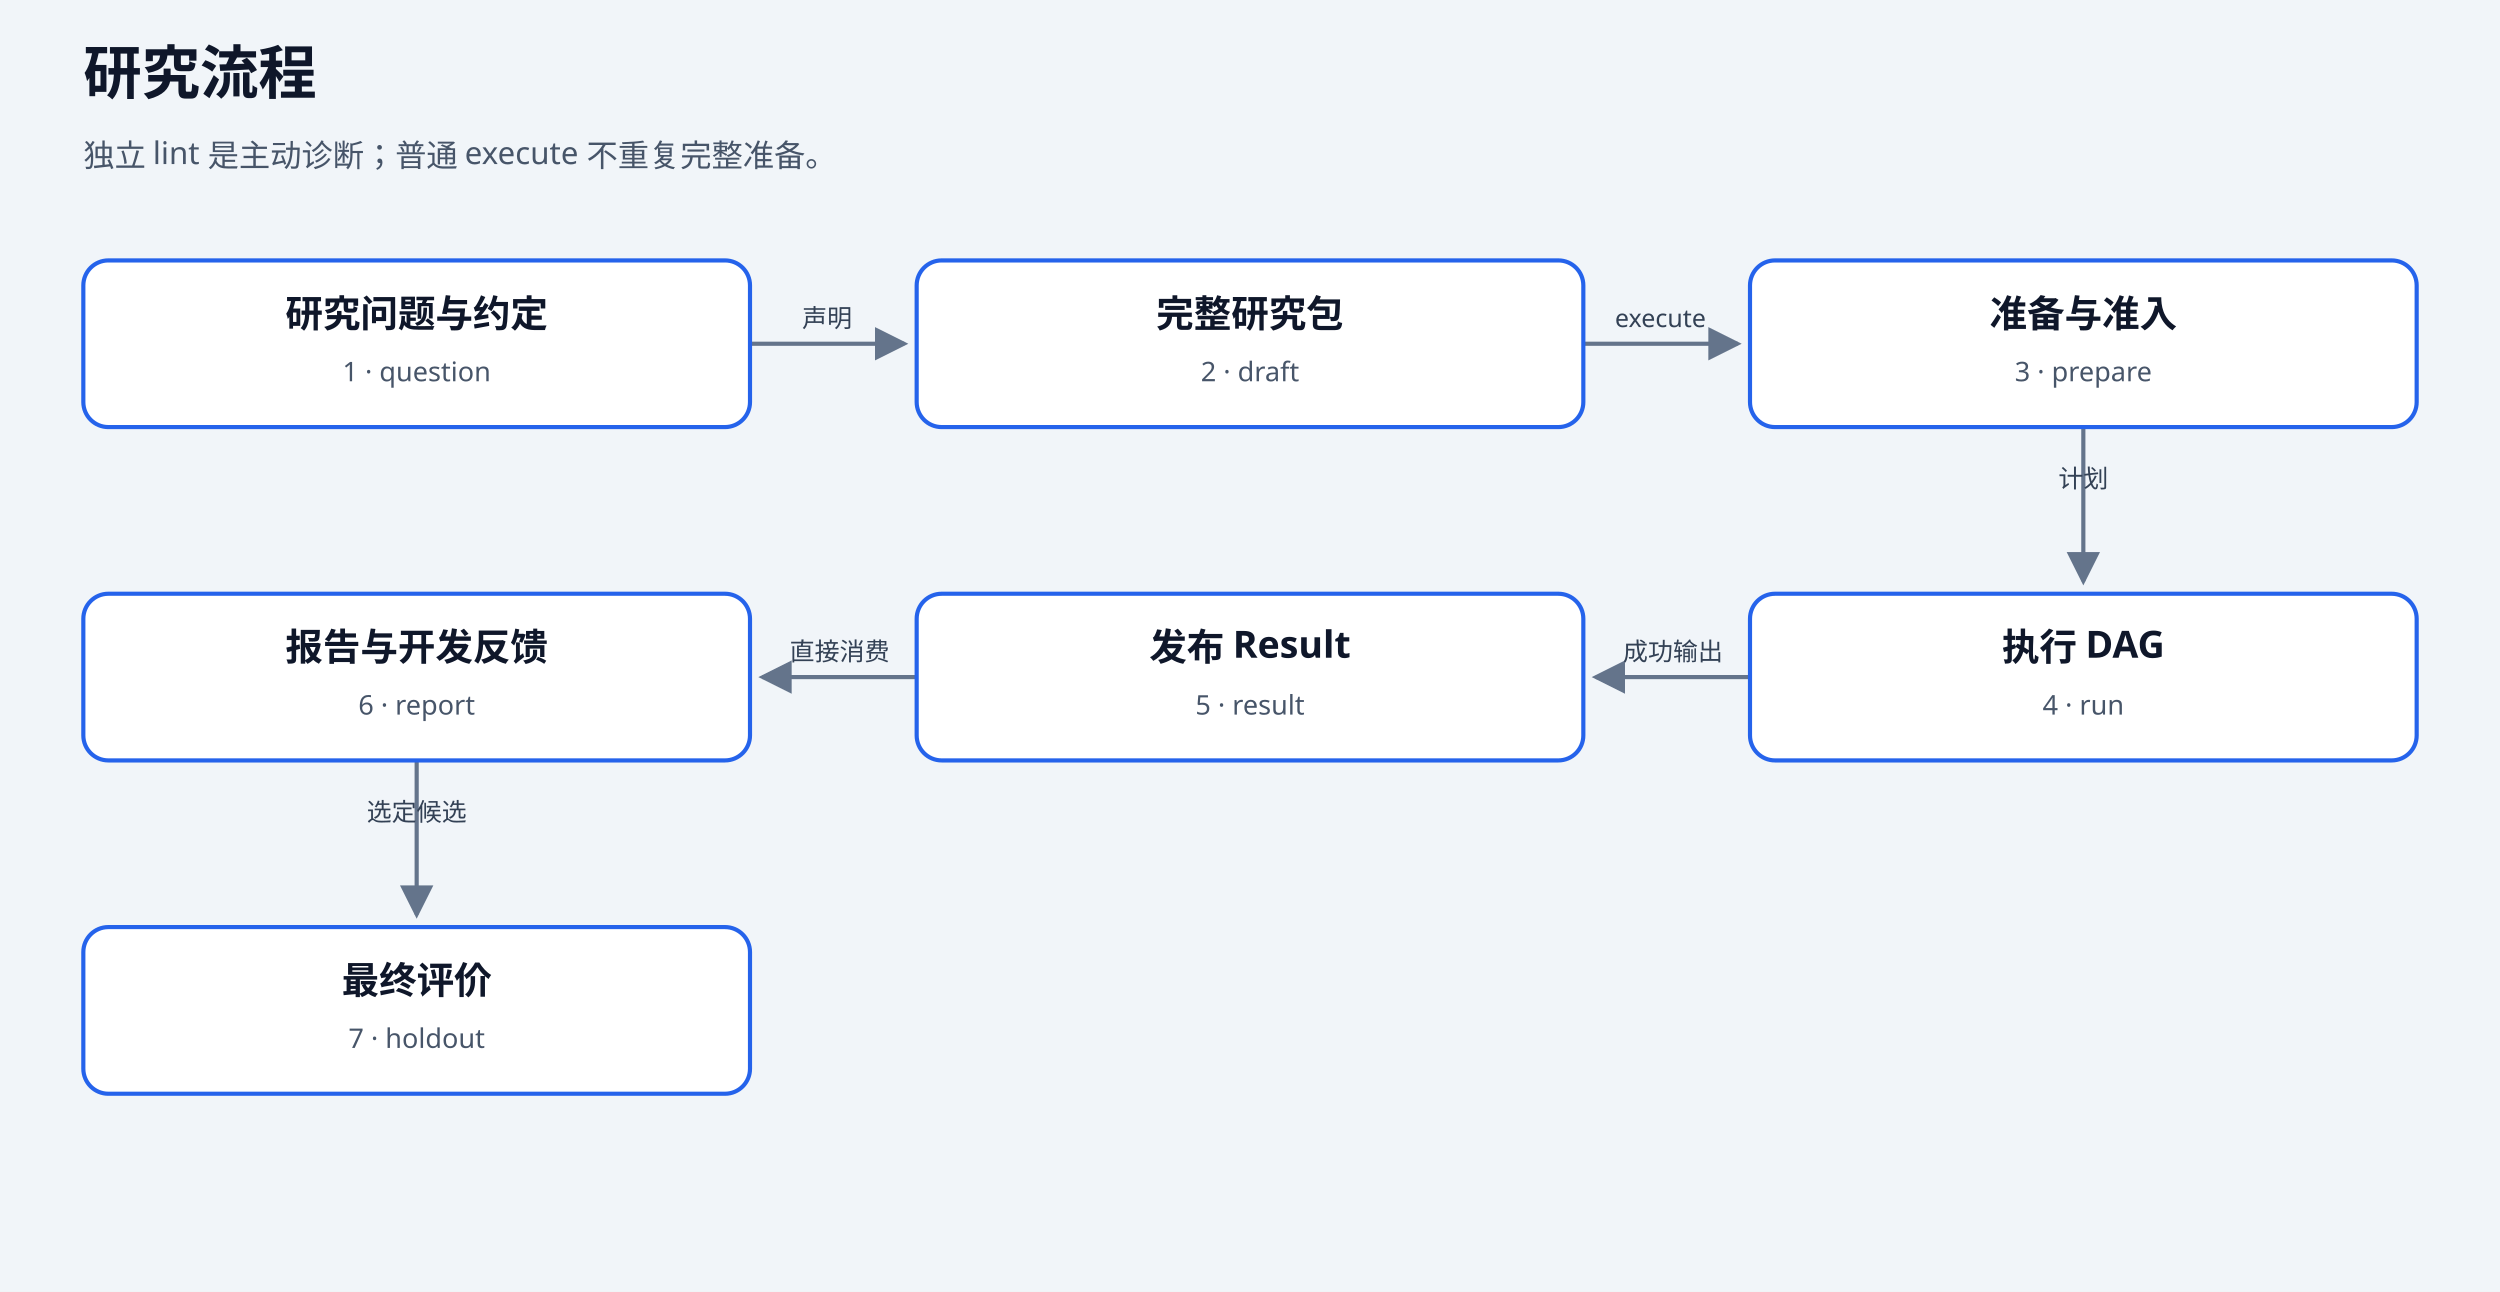
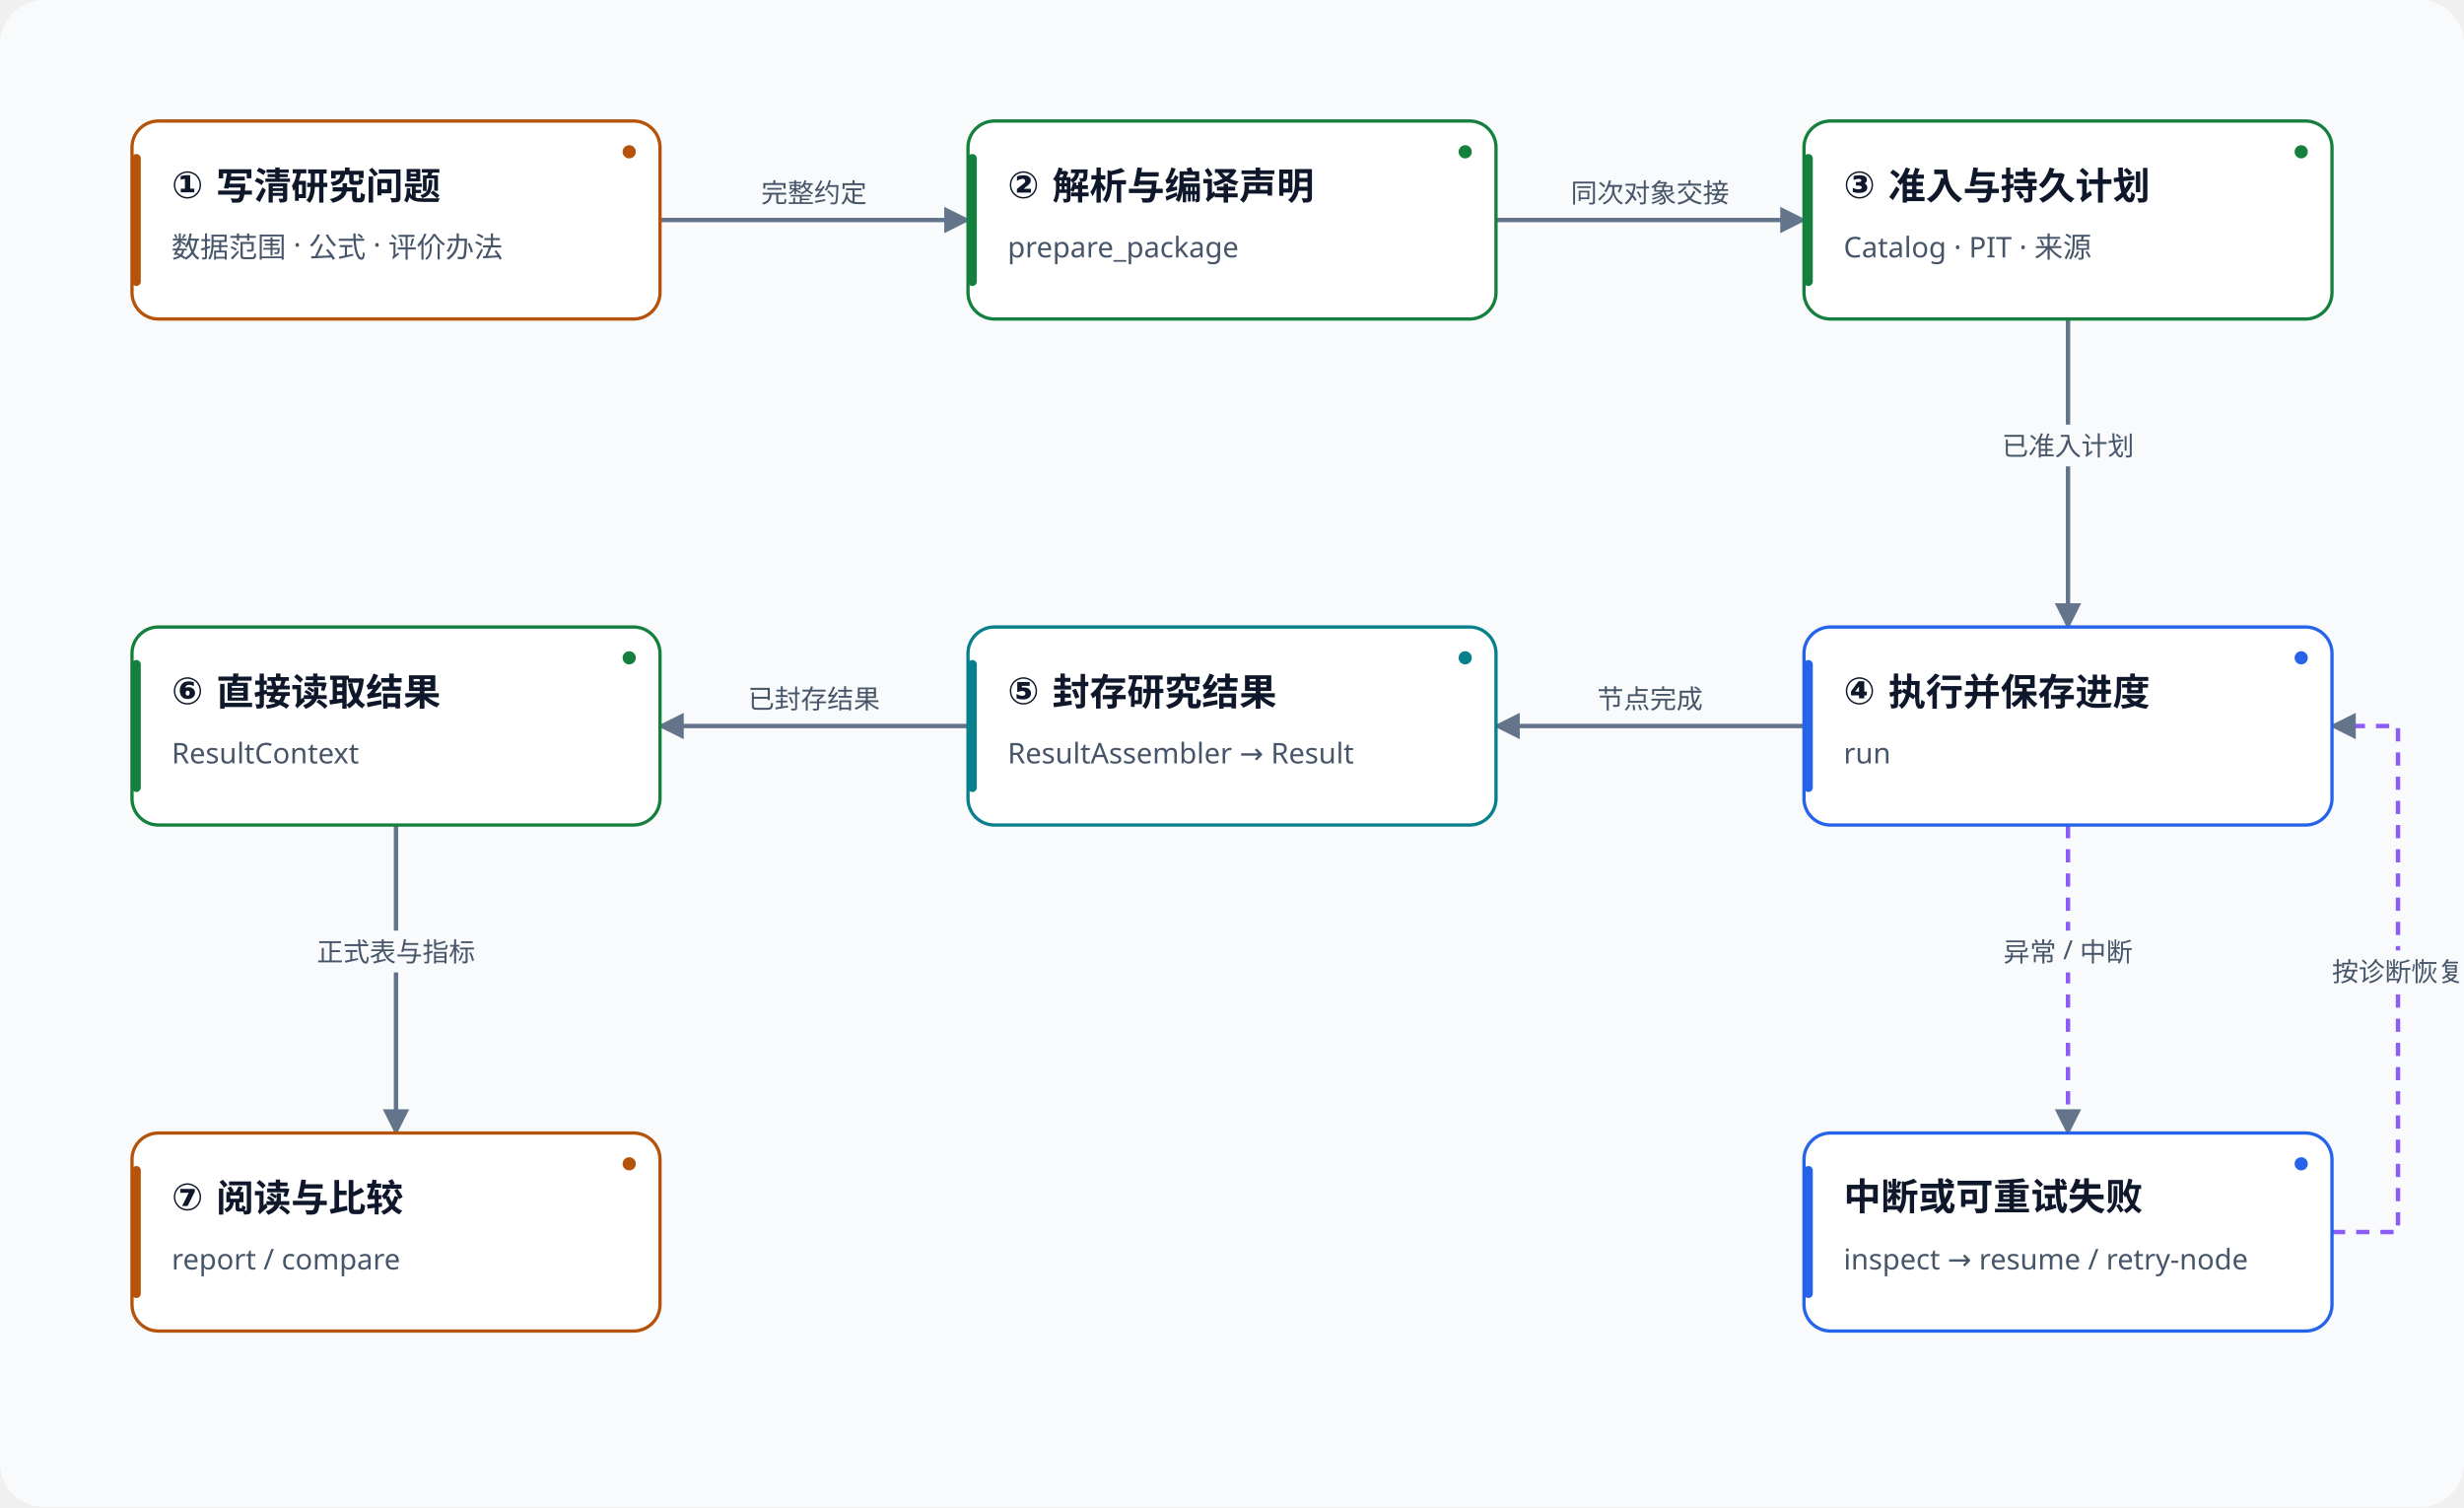
- <svg xmlns="http://www.w3.org/2000/svg" viewBox="0 0 1200 620" role="img" aria-label="研究流程" font-family="Microsoft YaHei, 微软雅黑" font-weight="400">
+ <svg xmlns="http://www.w3.org/2000/svg" viewBox="0 0 1120 685" role="img" aria-label="完成一次研究，要经过什么">
  <defs>
-     <marker id="arrow" markerWidth="8" markerHeight="8" refX="7" refY="4" orient="auto">
-       <path d="M0,0 L8,4 L0,8" fill="#64748b" />
+     <marker id="arrow" viewBox="0 0 10 10" refX="9" refY="5" markerWidth="6" markerHeight="6" orient="auto-start-reverse">
+       <path d="M 0 0 L 10 5 L 0 10 z" fill="#64748b" />
    </marker>
  </defs>
-   <rect width="100%" height="100%" fill="#f1f5f9" />
-   <text x="40" y="45" font-size="28" font-weight="700" fill="#0f172a">研究流程</text>
-   <text x="40" y="80" font-size="15" fill="#475569">独立 lint 是主动诊断；普通 execute 不重复完整准备。</text>
-   <path d="M360,165 L434,165" stroke="#64748b" stroke-width="2" fill="none" marker-end="url(#arrow)" />
-   <text x="397" y="157" text-anchor="middle" font-size="12" fill="#334155">声明</text>
-   <path d="M760,165 L834,165" stroke="#64748b" stroke-width="2" fill="none" marker-end="url(#arrow)" />
-   <text x="797" y="157" text-anchor="middle" font-size="12" fill="#334155">execute</text>
-   <path d="M1000,205 L1000,279" stroke="#64748b" stroke-width="2" fill="none" marker-end="url(#arrow)" />
-   <text x="1000" y="234" text-anchor="middle" font-size="12" fill="#334155">计划</text>
-   <path d="M840,325 L766,325" stroke="#64748b" stroke-width="2" fill="none" marker-end="url(#arrow)" />
-   <text x="803" y="317" text-anchor="middle" font-size="12" fill="#334155">成功输出</text>
-   <path d="M440,325 L366,325" stroke="#64748b" stroke-width="2" fill="none" marker-end="url(#arrow)" />
-   <text x="403" y="317" text-anchor="middle" font-size="12" fill="#334155">直接消费</text>
-   <path d="M200,365 L200,439" stroke="#64748b" stroke-width="2" fill="none" marker-end="url(#arrow)" />
-   <text x="200" y="394" text-anchor="middle" font-size="12" fill="#334155">选定候选</text>
-   <g>
-     <rect x="40" y="125" width="320" height="80" rx="12" fill="#ffffff" stroke="#2563eb" stroke-width="2" />
-     <text x="200" y="157" text-anchor="middle" font-size="18" font-weight="700" fill="#0f172a">研究问题与约定</text>
-     <text x="200" y="183" text-anchor="middle" font-size="13" fill="#475569">1 · question</text>
+   <style>text{font-family:"Microsoft YaHei","微软雅黑",sans-serif;font-style:normal}.node{cursor:pointer}.node:focus{outline:none}.node:focus-visible&gt;rect:first-of-type{stroke-dasharray:4 3}.dim{opacity:.17}.highlight&gt;rect:first-of-type{stroke-width:4}.edge{transition:opacity .15s}</style>
+   <rect width="1120" height="685" rx="20" fill="#f8fafc" />
+   <g class="edge" data-from="spec" data-to="prepare">
+     <path d="M300,100 L440,100" fill="none" stroke="#64748b" stroke-width="2" marker-end="url(#arrow)" />
+     <rect x="339" y="78" width="62" height="19" rx="5" fill="#f8fafc" />
+     <text x="370" y="92" font-size="12" fill="#475569" font-weight="400" text-anchor="middle">完整约定</text>
  </g>
-   <g>
-     <rect x="440" y="125" width="320" height="80" rx="12" fill="#ffffff" stroke="#2563eb" stroke-width="2" />
-     <text x="600" y="157" text-anchor="middle" font-size="18" font-weight="700" fill="#0f172a">完整研究包</text>
-     <text x="600" y="183" text-anchor="middle" font-size="13" fill="#475569">2 · draft</text>
+   <g class="edge" data-from="prepare" data-to="admit">
+     <path d="M680,100 L820,100" fill="none" stroke="#64748b" stroke-width="2" marker-end="url(#arrow)" />
+     <rect x="707" y="78" width="86" height="19" rx="5" fill="#f8fafc" />
+     <text x="750" y="92" font-size="12" fill="#475569" font-weight="400" text-anchor="middle">同次对象交接</text>
  </g>
-   <g>
-     <rect x="840" y="125" width="320" height="80" rx="12" fill="#ffffff" stroke="#2563eb" stroke-width="2" />
-     <text x="1000" y="157" text-anchor="middle" font-size="18" font-weight="700" fill="#0f172a">准备与准入</text>
-     <text x="1000" y="183" text-anchor="middle" font-size="13" fill="#475569">3 · prepare</text>
+   <g class="edge" data-from="admit" data-to="run">
+     <path d="M940,145 L940,285" fill="none" stroke="#64748b" stroke-width="2" marker-end="url(#arrow)" />
+     <rect x="903" y="193" width="74" height="19" rx="5" fill="#f8fafc" />
+     <text x="940" y="207" font-size="12" fill="#475569" font-weight="400" text-anchor="middle">已准入计划</text>
  </g>
-   <g>
-     <rect x="840" y="285" width="320" height="80" rx="12" fill="#ffffff" stroke="#2563eb" stroke-width="2" />
-     <text x="1000" y="317" text-anchor="middle" font-size="18" font-weight="700" fill="#0f172a">执行 DAG</text>
-     <text x="1000" y="343" text-anchor="middle" font-size="13" fill="#475569">4 · run</text>
+   <g class="edge" data-from="run" data-to="result">
+     <path d="M820,330 L680,330" fill="none" stroke="#64748b" stroke-width="2" marker-end="url(#arrow)" />
+     <rect x="719" y="308" width="62" height="19" rx="5" fill="#f8fafc" />
+     <text x="750" y="322" font-size="12" fill="#475569" font-weight="400" text-anchor="middle">节点完成</text>
  </g>
-   <g>
-     <rect x="440" y="285" width="320" height="80" rx="12" fill="#ffffff" stroke="#2563eb" stroke-width="2" />
-     <text x="600" y="317" text-anchor="middle" font-size="18" font-weight="700" fill="#0f172a">发布 Result</text>
-     <text x="600" y="343" text-anchor="middle" font-size="13" fill="#475569">5 · result</text>
+   <g class="edge" data-from="result" data-to="delivery">
+     <path d="M440,330 L300,330" fill="none" stroke="#64748b" stroke-width="2" marker-end="url(#arrow)" />
+     <rect x="333" y="308" width="74" height="19" rx="5" fill="#f8fafc" />
+     <text x="370" y="322" font-size="12" fill="#475569" font-weight="400" text-anchor="middle">已封存结果</text>
  </g>
-   <g>
-     <rect x="40" y="285" width="320" height="80" rx="12" fill="#ffffff" stroke="#2563eb" stroke-width="2" />
-     <text x="200" y="317" text-anchor="middle" font-size="18" font-weight="700" fill="#0f172a">报告与开发反馈</text>
-     <text x="200" y="343" text-anchor="middle" font-size="13" fill="#475569">6 · report</text>
+   <g class="edge" data-from="delivery" data-to="report">
+     <path d="M180,375 L180,515" fill="none" stroke="#64748b" stroke-width="2" marker-end="url(#arrow)" />
+     <rect x="137" y="423" width="86" height="19" rx="5" fill="#f8fafc" />
+     <text x="180" y="437" font-size="12" fill="#475569" font-weight="400" text-anchor="middle">正式表与指标</text>
  </g>
-   <g>
-     <rect x="40" y="445" width="320" height="80" rx="12" fill="#ffffff" stroke="#2563eb" stroke-width="2" />
-     <text x="200" y="477" text-anchor="middle" font-size="18" font-weight="700" fill="#0f172a">最终评价</text>
-     <text x="200" y="503" text-anchor="middle" font-size="13" fill="#475569">7 · holdout</text>
+   <g class="edge" data-from="run" data-to="recover">
+     <path d="M940,375 L940,515" fill="none" stroke="#8b5cf6" stroke-width="2" stroke-dasharray="6 5" marker-end="url(#arrow)" />
+     <rect x="891" y="423" width="98" height="19" rx="5" fill="#f8fafc" />
+     <text x="940" y="437" font-size="12" fill="#475569" font-weight="400" text-anchor="middle">异常 / 中断</text>
+   </g>
+   <g class="edge" data-from="recover" data-to="run">
+     <path d="M1060,560 L1090,560 L1090,330 L1060,330" fill="none" stroke="#8b5cf6" stroke-width="2" stroke-dasharray="6 5" marker-end="url(#arrow)" />
+     <rect x="1053" y="432" width="74" height="19" rx="5" fill="#f8fafc" />
+     <text x="1090" y="446" font-size="12" fill="#475569" font-weight="400" text-anchor="middle">按诊断恢复</text>
+   </g>
+   <g class="node" data-id="spec" tabindex="0" role="button" aria-pressed="false" aria-label="① 写清研究问题">
+     <rect x="60" y="55" width="240" height="90" rx="12" fill="white" stroke="#b45309" stroke-width="1.5" />
+     <rect x="60" y="70" width="4" height="60" rx="2" fill="#b45309" />
+     <text x="78" y="90" font-size="17" fill="#0f172a" font-weight="700" text-anchor="start">① 写清研究问题</text>
+     <text x="78" y="117" font-size="13" fill="#475569" font-weight="400" text-anchor="start">数据范围 · 公式 · 评价办法</text>
+     <circle cx="286" cy="69" r="3" fill="#b45309" />
+   </g>
+   <g class="node" data-id="prepare" tabindex="0" role="button" aria-pressed="false" aria-label="② 解析与编译声明">
+     <rect x="440" y="55" width="240" height="90" rx="12" fill="white" stroke="#15803d" stroke-width="1.5" />
+     <rect x="440" y="70" width="4" height="60" rx="2" fill="#15803d" />
+     <text x="458" y="90" font-size="17" fill="#0f172a" font-weight="700" text-anchor="start">② 解析与编译声明</text>
+     <text x="458" y="117" font-size="13" fill="#475569" font-weight="400" text-anchor="start">prepare_package</text>
+     <circle cx="666" cy="69" r="3" fill="#15803d" />
+   </g>
+   <g class="node" data-id="admit" tabindex="0" role="button" aria-pressed="false" aria-label="③ 准入与持久计划">
+     <rect x="820" y="55" width="240" height="90" rx="12" fill="white" stroke="#15803d" stroke-width="1.5" />
+     <rect x="820" y="70" width="4" height="60" rx="2" fill="#15803d" />
+     <text x="838" y="90" font-size="17" fill="#0f172a" font-weight="700" text-anchor="start">③ 准入与持久计划</text>
+     <text x="838" y="117" font-size="13" fill="#475569" font-weight="400" text-anchor="start">Catalog · PIT · 来源</text>
+     <circle cx="1046" cy="69" r="3" fill="#15803d" />
+   </g>
+   <g class="node" data-id="run" tabindex="0" role="button" aria-pressed="false" aria-label="④ 执行并保存进度">
+     <rect x="820" y="285" width="240" height="90" rx="12" fill="white" stroke="#2563eb" stroke-width="1.5" />
+     <rect x="820" y="300" width="4" height="60" rx="2" fill="#2563eb" />
+     <text x="838" y="320" font-size="17" fill="#0f172a" font-weight="700" text-anchor="start">④ 执行并保存进度</text>
+     <text x="838" y="347" font-size="13" fill="#475569" font-weight="400" text-anchor="start">run</text>
+     <circle cx="1046" cy="299" r="3" fill="#2563eb" />
+   </g>
+   <g class="node" data-id="result" tabindex="0" role="button" aria-pressed="false" aria-label="⑤ 封存研究结果">
+     <rect x="440" y="285" width="240" height="90" rx="12" fill="white" stroke="#087f8c" stroke-width="1.5" />
+     <rect x="440" y="300" width="4" height="60" rx="2" fill="#087f8c" />
+     <text x="458" y="320" font-size="17" fill="#0f172a" font-weight="700" text-anchor="start">⑤ 封存研究结果</text>
+     <text x="458" y="347" font-size="13" fill="#475569" font-weight="400" text-anchor="start">ResultAssembler → Result</text>
+     <circle cx="666" cy="299" r="3" fill="#087f8c" />
+   </g>
+   <g class="node" data-id="delivery" tabindex="0" role="button" aria-pressed="false" aria-label="⑥ 直接读取结果">
+     <rect x="60" y="285" width="240" height="90" rx="12" fill="white" stroke="#15803d" stroke-width="1.5" />
+     <rect x="60" y="300" width="4" height="60" rx="2" fill="#15803d" />
+     <text x="78" y="320" font-size="17" fill="#0f172a" font-weight="700" text-anchor="start">⑥ 直接读取结果</text>
+     <text x="78" y="347" font-size="13" fill="#475569" font-weight="400" text-anchor="start">ResultContext</text>
+     <circle cx="286" cy="299" r="3" fill="#15803d" />
+   </g>
+   <g class="node" data-id="report" tabindex="0" role="button" aria-pressed="false" aria-label="⑦ 阅读与比较">
+     <rect x="60" y="515" width="240" height="90" rx="12" fill="white" stroke="#b45309" stroke-width="1.5" />
+     <rect x="60" y="530" width="4" height="60" rx="2" fill="#b45309" />
+     <text x="78" y="550" font-size="17" fill="#0f172a" font-weight="700" text-anchor="start">⑦ 阅读与比较</text>
+     <text x="78" y="577" font-size="13" fill="#475569" font-weight="400" text-anchor="start">report / compare</text>
+     <circle cx="286" cy="529" r="3" fill="#b45309" />
+   </g>
+   <g class="node" data-id="recover" tabindex="0" role="button" aria-pressed="false" aria-label="中断或可重试失败">
+     <rect x="820" y="515" width="240" height="90" rx="12" fill="white" stroke="#2563eb" stroke-width="1.5" />
+     <rect x="820" y="530" width="4" height="60" rx="2" fill="#2563eb" />
+     <text x="838" y="550" font-size="17" fill="#0f172a" font-weight="700" text-anchor="start">中断或可重试失败</text>
+     <text x="838" y="577" font-size="13" fill="#475569" font-weight="400" text-anchor="start">inspect → resume / retry-node</text>
+     <circle cx="1046" cy="529" r="3" fill="#2563eb" />
  </g>
</svg>
